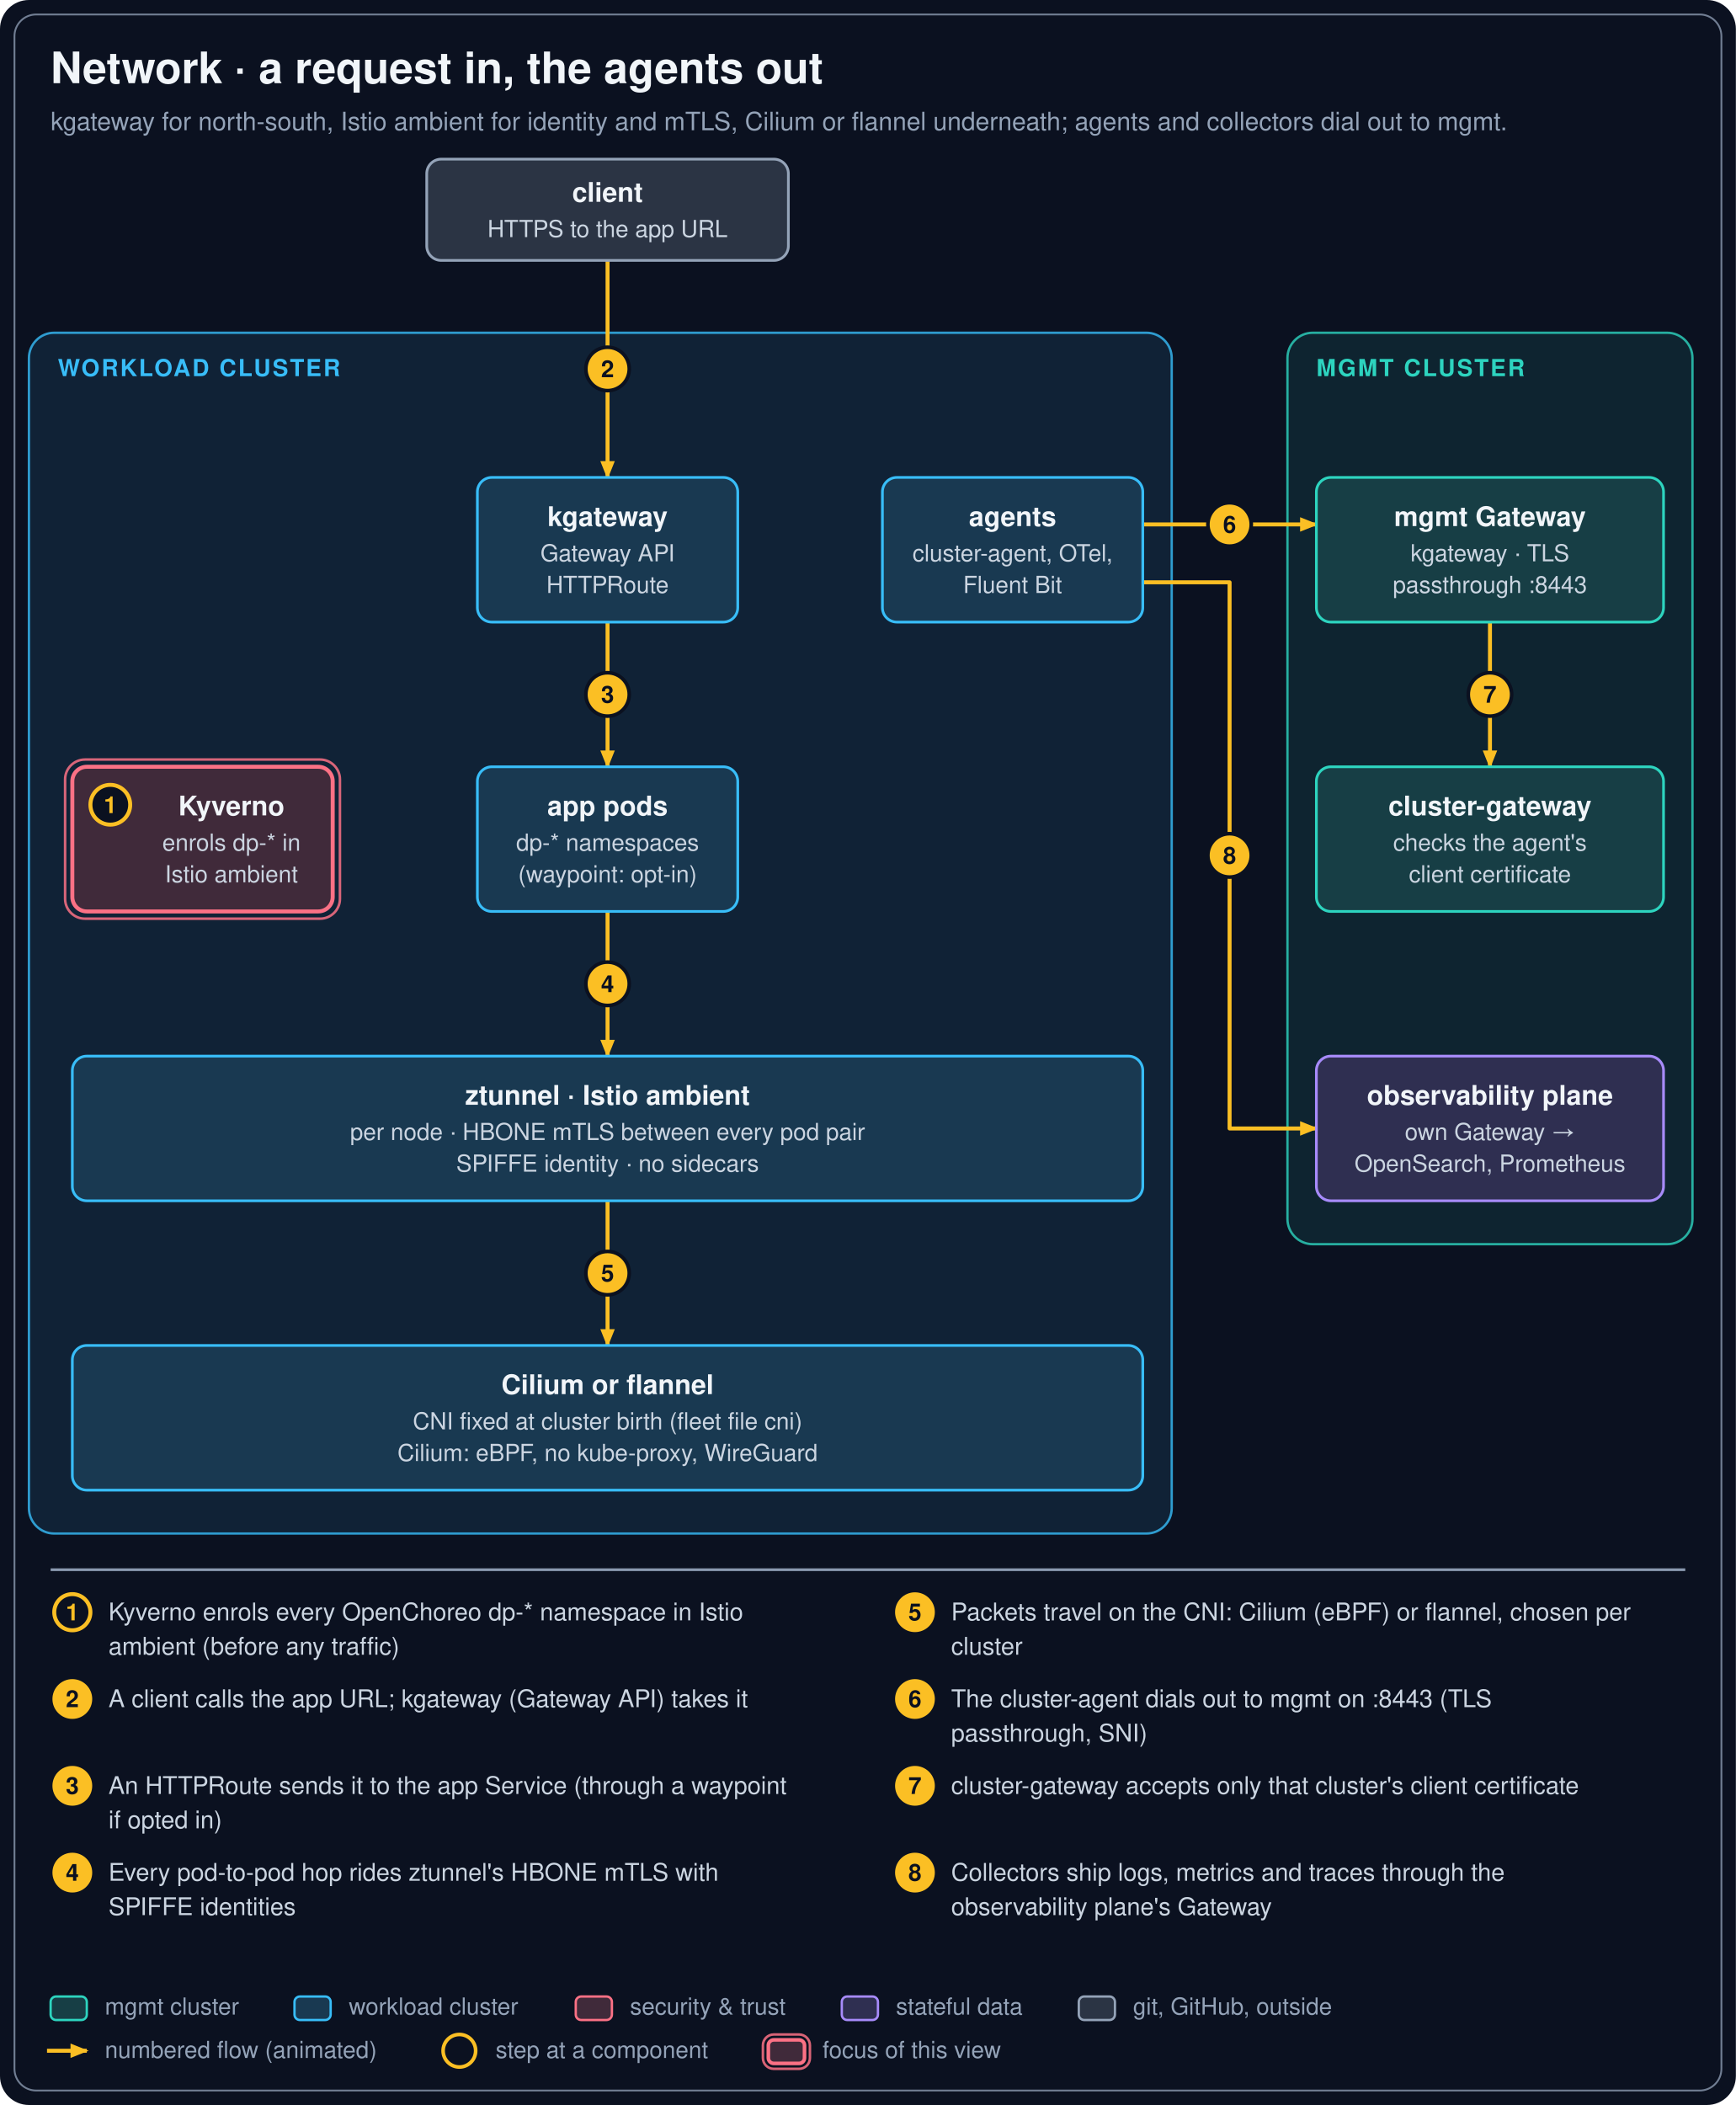
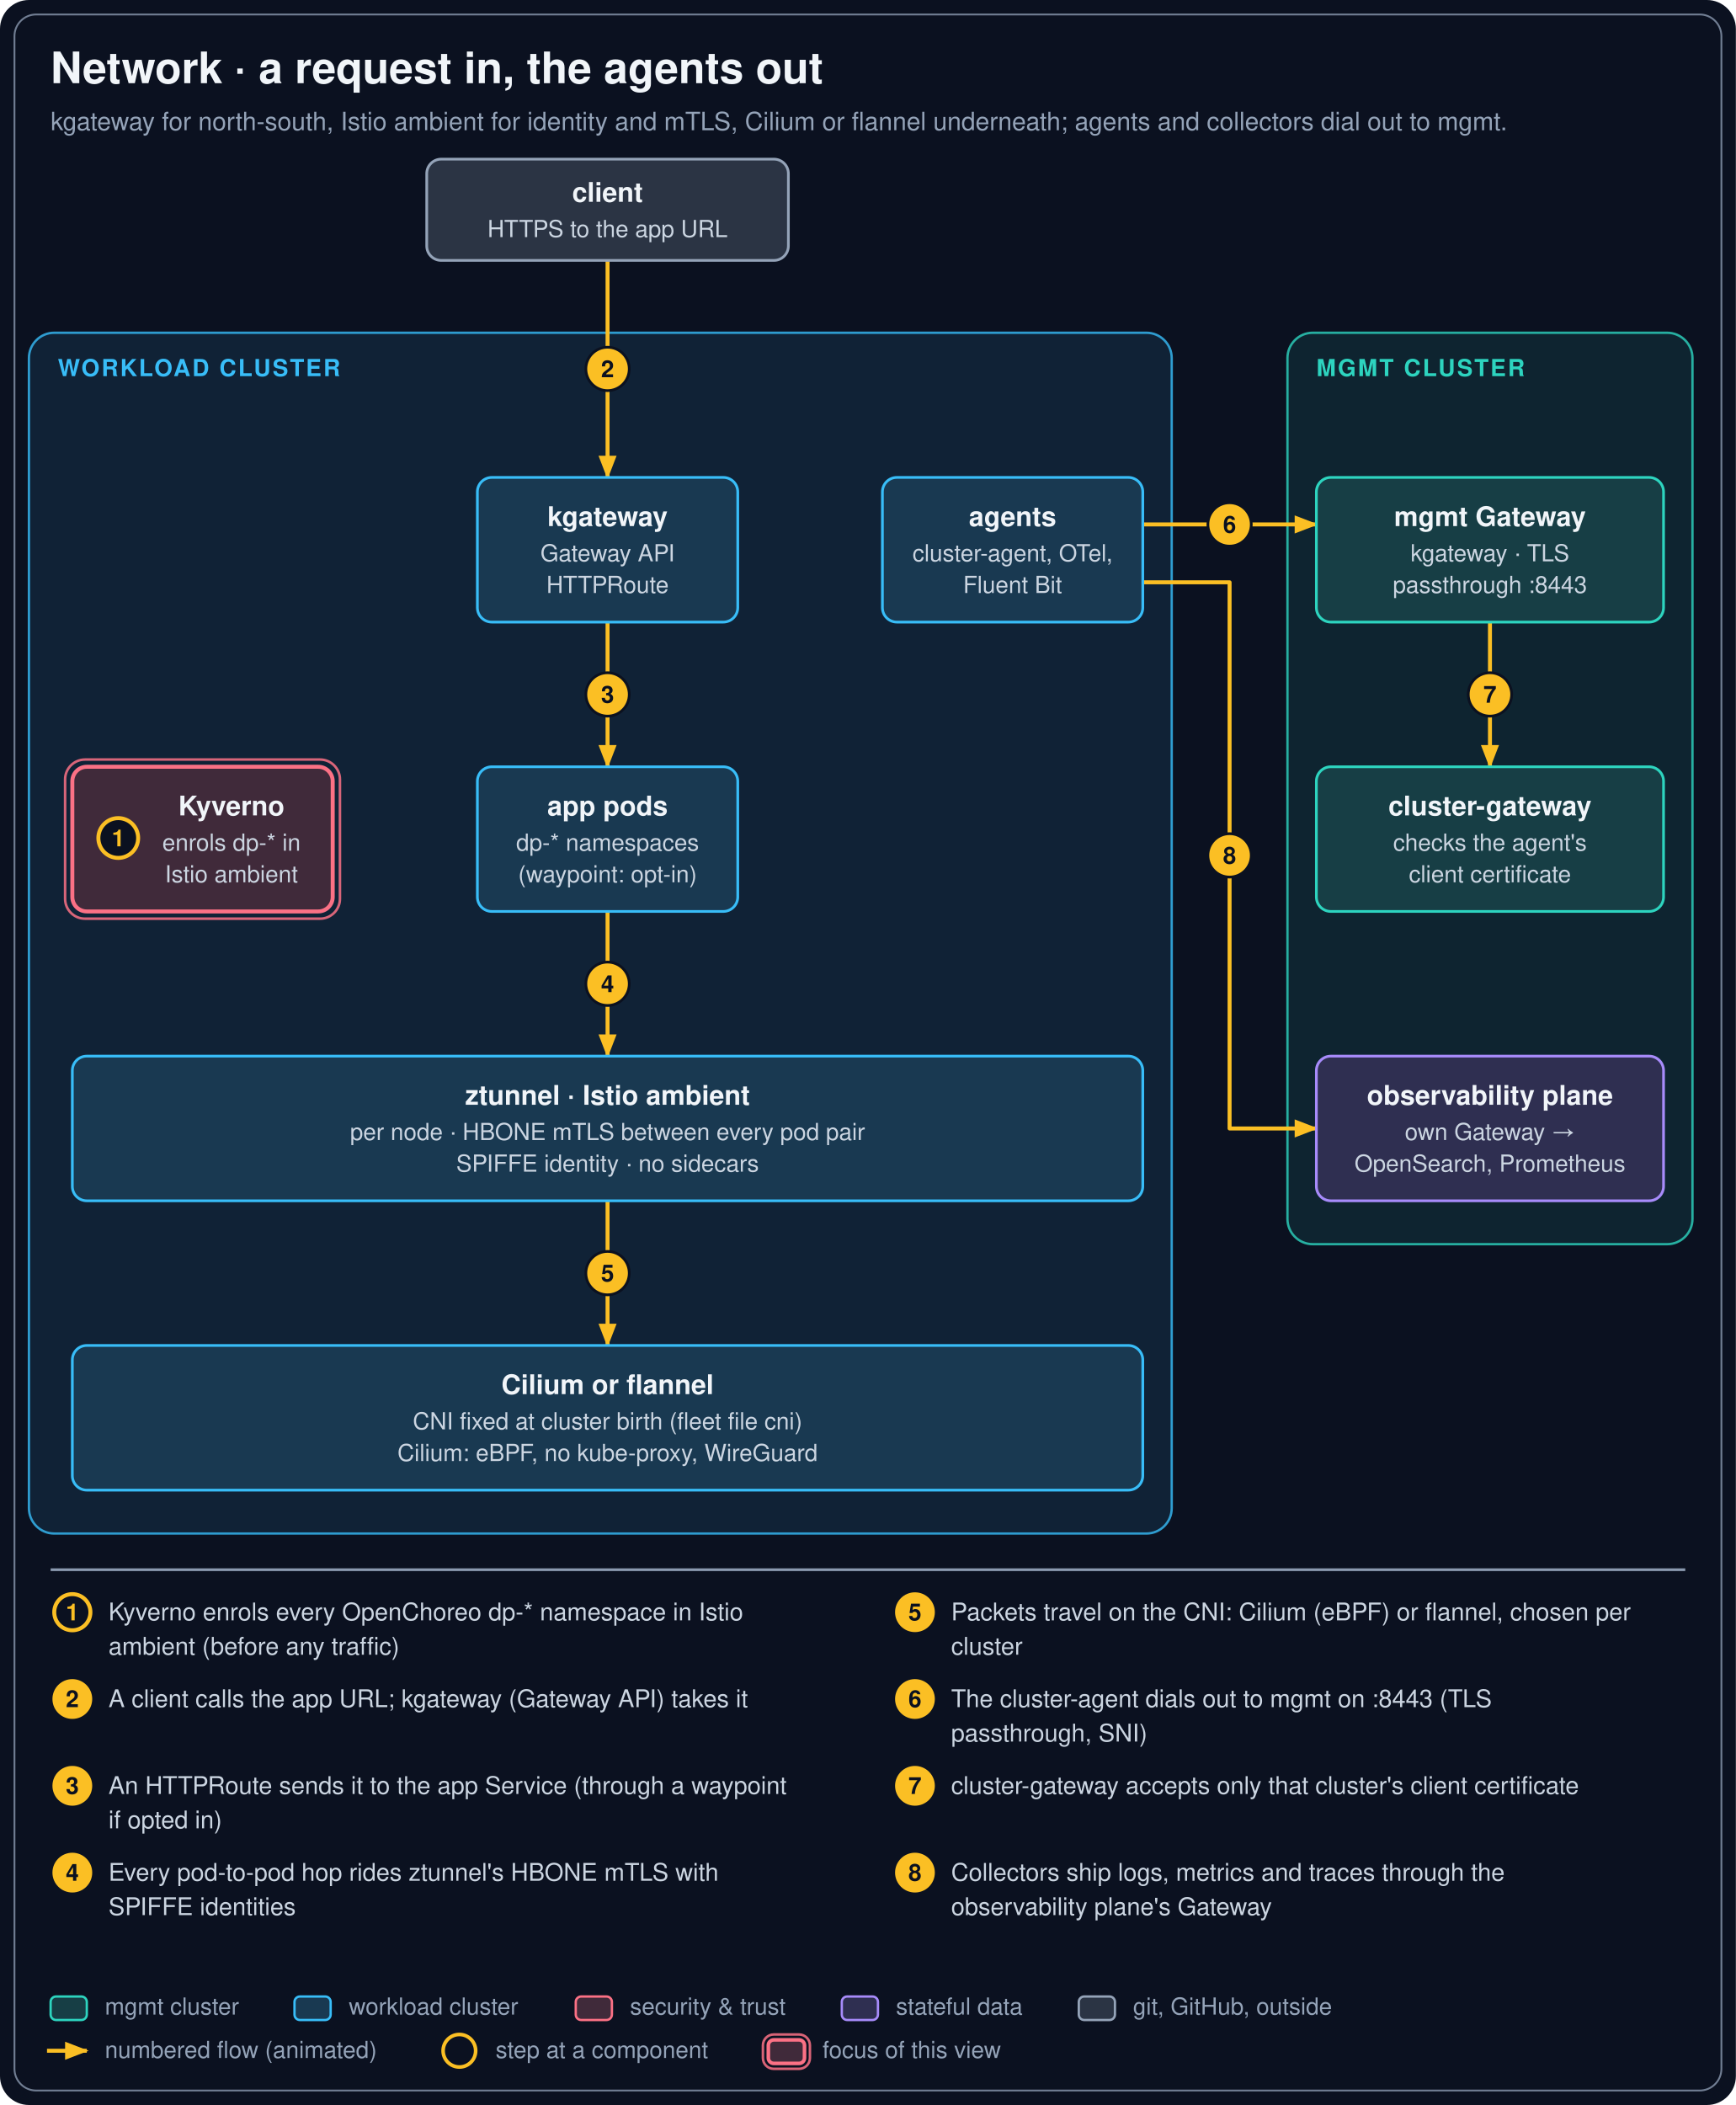
<svg xmlns="http://www.w3.org/2000/svg" width="960" height="1164" viewBox="0 0 960 1164" role="img" aria-label="Network · a request in, the agents out">
  <style>.s{font-family:'Segoe UI','Helvetica Neue',Helvetica,Arial,'Liberation Sans',sans-serif}.m{font-family:'JetBrains Mono',SFMono-Regular,Menlo,Consolas,'Liberation Mono',monospace}.fx{fill:none;stroke-width:3.2;stroke-linecap:round;stroke-dasharray:4 10;opacity:0;animation:fxdash .9s linear infinite,fxseq 11.30s linear infinite both}@keyframes fxdash{to{stroke-dashoffset:-14}}@keyframes fxseq{0%{opacity:0}3%{opacity:1}23.4%{opacity:1}28.4%{opacity:0}100%{opacity:0}}@media (prefers-reduced-motion:reduce){.fx{animation:none;opacity:0}}</style>
  <defs>
-     <marker id="ahfbbf24" markerWidth="10" markerHeight="8" refX="9" refY="4" orient="auto" markerUnits="userSpaceOnUse">
-       <path d="M0,0 L10,4 L0,8 z" fill="#fbbf24" />
+     <marker id="ahfbbf24" markerWidth="13" markerHeight="10" refX="12" refY="5" orient="auto" markerUnits="userSpaceOnUse">
+       <path d="M0,0 L13,5 L0,10 z" fill="#fbbf24" />
    </marker>
  </defs>
  <rect width="960" height="1164" rx="16" fill="#0b1120" />
  <rect x="8" y="8" width="944" height="1148" rx="12" fill="none" stroke="#8b9ab0" stroke-opacity=".8" />
  <rect x="16" y="184" width="632" height="664" rx="14" fill="#102236" stroke="#38bdf8" stroke-opacity=".8" stroke-width="1.3" />
  <text class="s" x="32.0" y="208.0" font-size="13" fill="#38bdf8" font-weight="700" letter-spacing="1.0">WORKLOAD CLUSTER</text>
  <rect x="712" y="184" width="224" height="504" rx="14" fill="#0e2430" stroke="#2dd4bf" stroke-opacity=".8" stroke-width="1.3" />
  <text class="s" x="728.0" y="208.0" font-size="13" fill="#2dd4bf" font-weight="700" letter-spacing="1.0">MGMT CLUSTER</text>
  <path d="M 336.0 144.0 L 336.0 264.0" fill="none" stroke="#fbbf24" stroke-width="2.2" stroke-linejoin="round" marker-end="url(#ahfbbf24)" />
  <path d="M 336.0 344.0 L 336.0 424.0" fill="none" stroke="#fbbf24" stroke-width="2.2" stroke-linejoin="round" marker-end="url(#ahfbbf24)" />
  <path d="M 336.0 504.0 L 336.0 584.0" fill="none" stroke="#fbbf24" stroke-width="2.2" stroke-linejoin="round" marker-end="url(#ahfbbf24)" />
  <path d="M 336.0 664.0 L 336.0 744.0" fill="none" stroke="#fbbf24" stroke-width="2.2" stroke-linejoin="round" marker-end="url(#ahfbbf24)" />
  <path d="M 632.0 290.0 L 728.0 290.0" fill="none" stroke="#fbbf24" stroke-width="2.2" stroke-linejoin="round" marker-end="url(#ahfbbf24)" />
  <path d="M 824.0 344.0 L 824.0 424.0" fill="none" stroke="#fbbf24" stroke-width="2.2" stroke-linejoin="round" marker-end="url(#ahfbbf24)" />
  <path d="M 632.0 322.0 L 680.0 322.0 L 680.0 624.0 L 728.0 624.0" fill="none" stroke="#fbbf24" stroke-width="2.2" stroke-linejoin="round" marker-end="url(#ahfbbf24)" />
  <path class="fx" d="M 336.0 144.0 L 336.0 264.0" stroke="#fde5a7" style="animation-delay:0s,1.10s" />
  <path class="fx" d="M 336.0 344.0 L 336.0 424.0" stroke="#fde5a7" style="animation-delay:0s,2.20s" />
  <path class="fx" d="M 336.0 504.0 L 336.0 584.0" stroke="#fde5a7" style="animation-delay:0s,3.30s" />
  <path class="fx" d="M 336.0 664.0 L 336.0 744.0" stroke="#fde5a7" style="animation-delay:0s,4.40s" />
  <path class="fx" d="M 632.0 290.0 L 728.0 290.0" stroke="#fde5a7" style="animation-delay:0s,5.50s" />
  <path class="fx" d="M 824.0 344.0 L 824.0 424.0" stroke="#fde5a7" style="animation-delay:0s,6.60s" />
  <path class="fx" d="M 632.0 322.0 L 680.0 322.0 L 680.0 624.0 L 728.0 624.0" stroke="#fde5a7" style="animation-delay:0s,7.70s" />
  <rect x="236.0" y="88" width="200" height="56" rx="8" fill="#2b3444" stroke="#94a3b8" stroke-width="1.5" />
  <text class="s" x="336.0" y="111.6" font-size="15" fill="#f1f5f9" font-weight="600" text-anchor="middle">client</text>
  <text class="s" x="336.0" y="131.1" font-size="13" fill="#cbd5e1" text-anchor="middle">HTTPS to the app URL</text>
  <rect x="264" y="264" width="144" height="80" rx="8" fill="#193951" stroke="#38bdf8" stroke-width="1.5" />
  <text class="s" x="336.0" y="290.9" font-size="15" fill="#f1f5f9" font-weight="600" text-anchor="middle">kgateway</text>
  <text class="s" x="336.0" y="310.4" font-size="13" fill="#cbd5e1" text-anchor="middle">Gateway API</text>
  <text class="s" x="336.0" y="327.9" font-size="13" fill="#cbd5e1" text-anchor="middle">HTTPRoute</text>
  <rect x="488" y="264" width="144" height="80" rx="8" fill="#193951" stroke="#38bdf8" stroke-width="1.5" />
  <text class="s" x="560.0" y="290.9" font-size="15" fill="#f1f5f9" font-weight="600" text-anchor="middle">agents</text>
  <text class="s" x="560.0" y="310.4" font-size="13" fill="#cbd5e1" text-anchor="middle">cluster-agent, OTel,</text>
  <text class="s" x="560.0" y="327.9" font-size="13" fill="#cbd5e1" text-anchor="middle">Fluent Bit</text>
  <rect x="36" y="420" width="152" height="88" rx="11" fill="none" stroke="#fb7185" stroke-opacity=".85" stroke-width="1.4" />
  <rect x="40" y="424" width="144" height="80" rx="8" fill="#402a3a" stroke="#fb7185" stroke-width="2.2" />
  <text class="s" x="128.0" y="450.9" font-size="15" fill="#f1f5f9" font-weight="600" text-anchor="middle">Kyverno</text>
  <text class="s" x="128.0" y="470.4" font-size="13" fill="#cbd5e1" text-anchor="middle">enrols dp-* in</text>
  <text class="s" x="128.0" y="487.9" font-size="13" fill="#cbd5e1" text-anchor="middle">Istio ambient</text>
  <rect x="264" y="424" width="144" height="80" rx="8" fill="#193951" stroke="#38bdf8" stroke-width="1.5" />
  <text class="s" x="336.0" y="450.9" font-size="15" fill="#f1f5f9" font-weight="600" text-anchor="middle">app pods</text>
  <text class="s" x="336.0" y="470.4" font-size="13" fill="#cbd5e1" text-anchor="middle">dp-* namespaces</text>
  <text class="s" x="336.0" y="487.9" font-size="13" fill="#cbd5e1" text-anchor="middle">(waypoint: opt-in)</text>
  <rect x="40" y="584" width="592" height="80" rx="8" fill="#193951" stroke="#38bdf8" stroke-width="1.5" />
  <text class="s" x="336.0" y="610.9" font-size="15" fill="#f1f5f9" font-weight="600" text-anchor="middle">ztunnel · Istio ambient</text>
  <text class="s" x="336.0" y="630.4" font-size="13" fill="#cbd5e1" text-anchor="middle">per node · HBONE mTLS between every pod pair</text>
  <text class="s" x="336.0" y="647.9" font-size="13" fill="#cbd5e1" text-anchor="middle">SPIFFE identity · no sidecars</text>
  <rect x="40" y="744" width="592" height="80" rx="8" fill="#193951" stroke="#38bdf8" stroke-width="1.5" />
  <text class="s" x="336.0" y="770.9" font-size="15" fill="#f1f5f9" font-weight="600" text-anchor="middle">Cilium or flannel</text>
  <text class="s" x="336.0" y="790.4" font-size="13" fill="#cbd5e1" text-anchor="middle">CNI fixed at cluster birth (fleet file cni)</text>
  <text class="s" x="336.0" y="807.9" font-size="13" fill="#cbd5e1" text-anchor="middle">Cilium: eBPF, no kube-proxy, WireGuard</text>
  <rect x="728" y="264" width="192" height="80" rx="8" fill="#173e45" stroke="#2dd4bf" stroke-width="1.5" />
  <text class="s" x="824.0" y="290.9" font-size="15" fill="#f1f5f9" font-weight="600" text-anchor="middle">mgmt Gateway</text>
  <text class="s" x="824.0" y="310.4" font-size="13" fill="#cbd5e1" text-anchor="middle">kgateway · TLS</text>
  <text class="s" x="824.0" y="327.9" font-size="13" fill="#cbd5e1" text-anchor="middle">passthrough :8443</text>
  <rect x="728" y="424" width="192" height="80" rx="8" fill="#173e45" stroke="#2dd4bf" stroke-width="1.5" />
  <text class="s" x="824.0" y="450.9" font-size="15" fill="#f1f5f9" font-weight="600" text-anchor="middle">cluster-gateway</text>
  <text class="s" x="824.0" y="470.4" font-size="13" fill="#cbd5e1" text-anchor="middle">checks the agent's</text>
  <text class="s" x="824.0" y="487.9" font-size="13" fill="#cbd5e1" text-anchor="middle">client certificate</text>
  <rect x="728" y="584" width="192" height="80" rx="8" fill="#2f2f51" stroke="#a78bfa" stroke-width="1.5" />
  <text class="s" x="824.0" y="610.9" font-size="15" fill="#f1f5f9" font-weight="600" text-anchor="middle">observability plane</text>
  <text class="s" x="824.0" y="630.4" font-size="13" fill="#cbd5e1" text-anchor="middle">own Gateway →</text>
  <text class="s" x="824.0" y="647.9" font-size="13" fill="#cbd5e1" text-anchor="middle">OpenSearch, Prometheus</text>
  <text class="s" x="28.0" y="46.0" font-size="24" fill="#f1f5f9" font-weight="700">Network · a request in, the agents out</text>
  <text class="s" x="28.0" y="72.0" font-size="14" fill="#94a3b8">kgateway for north-south, Istio ambient for identity and mTLS, Cilium or flannel underneath; agents and collectors dial out to mgmt.</text>
-   <circle cx="61.0" cy="445.0" r="11" fill="#0b1120" stroke="#fbbf24" stroke-width="2.2" />
-   <text class="s" x="61.0" y="449.6" font-size="13" font-weight="700" fill="#fbbf24" text-anchor="middle">1</text>
-   <circle cx="336.0" cy="204.0" r="12" fill="#fbbf24" stroke="#0b1120" stroke-width="2" />
+   <circle cx="65.4" cy="463.4" r="11" fill="#0b1120" stroke="#fbbf24" stroke-width="2.2" />
+   <text class="s" x="65.4" y="468.0" font-size="13" font-weight="700" fill="#fbbf24" text-anchor="middle">1</text>
+   <circle cx="336.0" cy="204.0" r="12" fill="#fbbf24" stroke="#0b1120" stroke-width="1.5" />
  <text class="s" x="336.0" y="208.6" font-size="13" font-weight="700" fill="#0b1120" text-anchor="middle">2</text>
-   <circle cx="336.0" cy="384.0" r="12" fill="#fbbf24" stroke="#0b1120" stroke-width="2" />
+   <circle cx="336.0" cy="384.0" r="12" fill="#fbbf24" stroke="#0b1120" stroke-width="1.5" />
  <text class="s" x="336.0" y="388.6" font-size="13" font-weight="700" fill="#0b1120" text-anchor="middle">3</text>
-   <circle cx="336.0" cy="544.0" r="12" fill="#fbbf24" stroke="#0b1120" stroke-width="2" />
+   <circle cx="336.0" cy="544.0" r="12" fill="#fbbf24" stroke="#0b1120" stroke-width="1.5" />
  <text class="s" x="336.0" y="548.6" font-size="13" font-weight="700" fill="#0b1120" text-anchor="middle">4</text>
-   <circle cx="336.0" cy="704.0" r="12" fill="#fbbf24" stroke="#0b1120" stroke-width="2" />
+   <circle cx="336.0" cy="704.0" r="12" fill="#fbbf24" stroke="#0b1120" stroke-width="1.5" />
  <text class="s" x="336.0" y="708.6" font-size="13" font-weight="700" fill="#0b1120" text-anchor="middle">5</text>
-   <circle cx="680.0" cy="290.0" r="12" fill="#fbbf24" stroke="#0b1120" stroke-width="2" />
+   <circle cx="680.0" cy="290.0" r="12" fill="#fbbf24" stroke="#0b1120" stroke-width="1.5" />
  <text class="s" x="680.0" y="294.6" font-size="13" font-weight="700" fill="#0b1120" text-anchor="middle">6</text>
-   <circle cx="824.0" cy="384.0" r="12" fill="#fbbf24" stroke="#0b1120" stroke-width="2" />
+   <circle cx="824.0" cy="384.0" r="12" fill="#fbbf24" stroke="#0b1120" stroke-width="1.5" />
  <text class="s" x="824.0" y="388.6" font-size="13" font-weight="700" fill="#0b1120" text-anchor="middle">7</text>
-   <circle cx="680.0" cy="473.0" r="12" fill="#fbbf24" stroke="#0b1120" stroke-width="2" />
+   <circle cx="680.0" cy="473.0" r="12" fill="#fbbf24" stroke="#0b1120" stroke-width="1.5" />
  <text class="s" x="680.0" y="477.6" font-size="13" font-weight="700" fill="#0b1120" text-anchor="middle">8</text>
  <line x1="28" y1="868" x2="932" y2="868" stroke="#8b9ab0" stroke-width="1.5" />
  <circle cx="40.0" cy="891.5" r="10" fill="#0b1120" stroke="#fbbf24" stroke-width="2.2" />
  <text class="s" x="40.0" y="896" font-size="13" font-weight="700" fill="#fbbf24" text-anchor="middle">1</text>
  <text class="s" x="60.0" y="896.0" font-size="13.5" fill="#cbd5e1">Kyverno enrols every OpenChoreo dp-* namespace in Istio</text>
  <text class="s" x="60.0" y="915.0" font-size="13.5" fill="#cbd5e1">ambient (before any traffic)</text>
  <circle cx="506.0" cy="891.5" r="11" fill="#fbbf24" />
  <text class="s" x="506.0" y="896" font-size="13" font-weight="700" fill="#0b1120" text-anchor="middle">5</text>
  <text class="s" x="526.0" y="896.0" font-size="13.5" fill="#cbd5e1">Packets travel on the CNI: Cilium (eBPF) or flannel, chosen per</text>
  <text class="s" x="526.0" y="915.0" font-size="13.5" fill="#cbd5e1">cluster</text>
  <circle cx="40.0" cy="939.5" r="11" fill="#fbbf24" />
  <text class="s" x="40.0" y="944" font-size="13" font-weight="700" fill="#0b1120" text-anchor="middle">2</text>
  <text class="s" x="60.0" y="944.0" font-size="13.5" fill="#cbd5e1">A client calls the app URL; kgateway (Gateway API) takes it</text>
  <circle cx="506.0" cy="939.5" r="11" fill="#fbbf24" />
  <text class="s" x="506.0" y="944" font-size="13" font-weight="700" fill="#0b1120" text-anchor="middle">6</text>
  <text class="s" x="526.0" y="944.0" font-size="13.5" fill="#cbd5e1">The cluster-agent dials out to mgmt on :8443 (TLS</text>
  <text class="s" x="526.0" y="963.0" font-size="13.5" fill="#cbd5e1">passthrough, SNI)</text>
  <circle cx="40.0" cy="987.5" r="11" fill="#fbbf24" />
  <text class="s" x="40.0" y="992" font-size="13" font-weight="700" fill="#0b1120" text-anchor="middle">3</text>
  <text class="s" x="60.0" y="992.0" font-size="13.5" fill="#cbd5e1">An HTTPRoute sends it to the app Service (through a waypoint</text>
  <text class="s" x="60.0" y="1011.0" font-size="13.5" fill="#cbd5e1">if opted in)</text>
  <circle cx="506.0" cy="987.5" r="11" fill="#fbbf24" />
  <text class="s" x="506.0" y="992" font-size="13" font-weight="700" fill="#0b1120" text-anchor="middle">7</text>
  <text class="s" x="526.0" y="992.0" font-size="13.5" fill="#cbd5e1">cluster-gateway accepts only that cluster's client certificate</text>
  <circle cx="40.0" cy="1035.5" r="11" fill="#fbbf24" />
  <text class="s" x="40.0" y="1040" font-size="13" font-weight="700" fill="#0b1120" text-anchor="middle">4</text>
  <text class="s" x="60.0" y="1040.0" font-size="13.5" fill="#cbd5e1">Every pod-to-pod hop rides ztunnel's HBONE mTLS with</text>
  <text class="s" x="60.0" y="1059.0" font-size="13.5" fill="#cbd5e1">SPIFFE identities</text>
  <circle cx="506.0" cy="1035.5" r="11" fill="#fbbf24" />
  <text class="s" x="506.0" y="1040" font-size="13" font-weight="700" fill="#0b1120" text-anchor="middle">8</text>
  <text class="s" x="526.0" y="1040.0" font-size="13.5" fill="#cbd5e1">Collectors ship logs, metrics and traces through the</text>
  <text class="s" x="526.0" y="1059.0" font-size="13.5" fill="#cbd5e1">observability plane's Gateway</text>
  <rect x="28" y="1104" width="20" height="13" rx="3" fill="#173e45" stroke="#2dd4bf" stroke-width="1.3" />
  <text class="s" x="58.0" y="1114.0" font-size="13" fill="#94a3b8">mgmt cluster</text>
  <rect x="162.863" y="1104" width="20" height="13" rx="3" fill="#193951" stroke="#38bdf8" stroke-width="1.3" />
  <text class="s" x="192.9" y="1114.0" font-size="13" fill="#94a3b8">workload cluster</text>
  <rect x="318.41" y="1104" width="20" height="13" rx="3" fill="#402a3a" stroke="#fb7185" stroke-width="1.3" />
  <text class="s" x="348.4" y="1114.0" font-size="13" fill="#94a3b8">security &amp; trust</text>
  <rect x="465.537" y="1104" width="20" height="13" rx="3" fill="#2f2f51" stroke="#a78bfa" stroke-width="1.3" />
  <text class="s" x="495.5" y="1114.0" font-size="13" fill="#94a3b8">stateful data</text>
  <rect x="596.61" y="1104" width="20" height="13" rx="3" fill="#2b3444" stroke="#94a3b8" stroke-width="1.3" />
  <text class="s" x="626.6" y="1114.0" font-size="13" fill="#94a3b8">git, GitHub, outside</text>
  <path d="M 26 1134 L 48 1134" stroke="#fbbf24" stroke-width="2.2" marker-end="url(#ahfbbf24)" />
  <path class="fx" d="M 26 1134 L 48 1134" stroke="#fde5a7" style="animation-delay:0s,0.00s" />
  <text class="s" x="58.0" y="1138.0" font-size="13" fill="#94a3b8">numbered flow (animated)</text>
  <circle cx="254.055" cy="1134" r="9" fill="#0b1120" stroke="#fbbf24" stroke-width="2" />
  <text class="s" x="274.1" y="1138.0" font-size="13" fill="#94a3b8">step at a component</text>
  <rect x="421.915" y="1125" width="26" height="19" rx="6" fill="none" stroke="#fb7185" stroke-opacity=".85" stroke-width="1.4" />
  <rect x="424.915" y="1128" width="20" height="13" rx="3" fill="#402a3a" stroke="#fb7185" stroke-width="2" />
  <text class="s" x="454.9" y="1138.0" font-size="13" fill="#94a3b8">focus of this view</text>
</svg>
